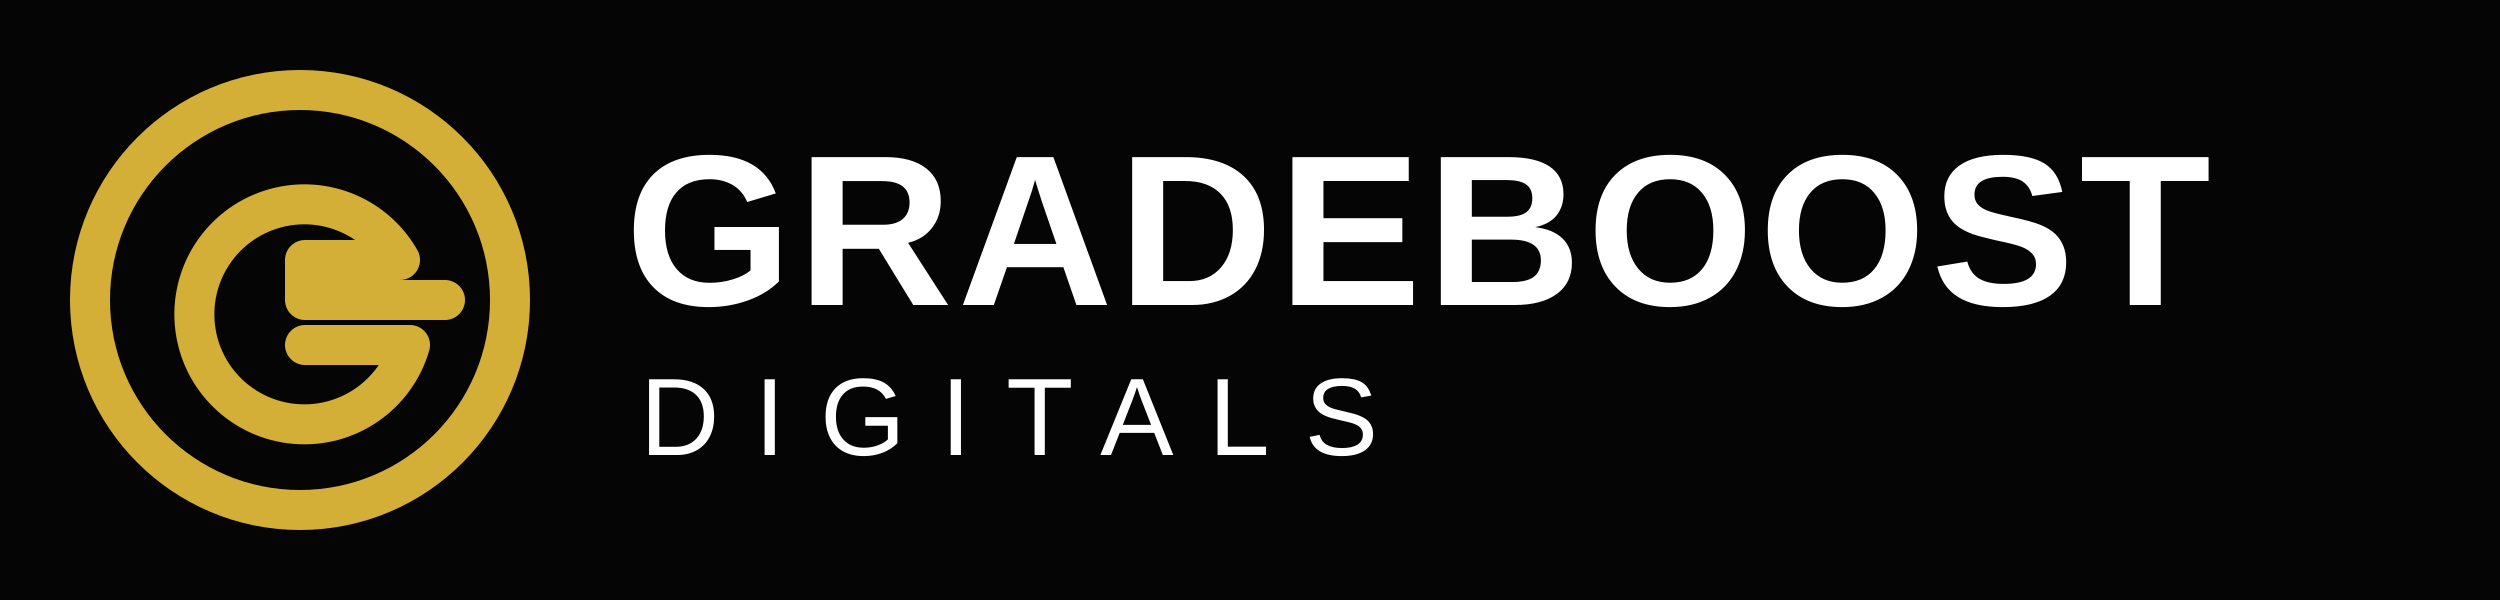
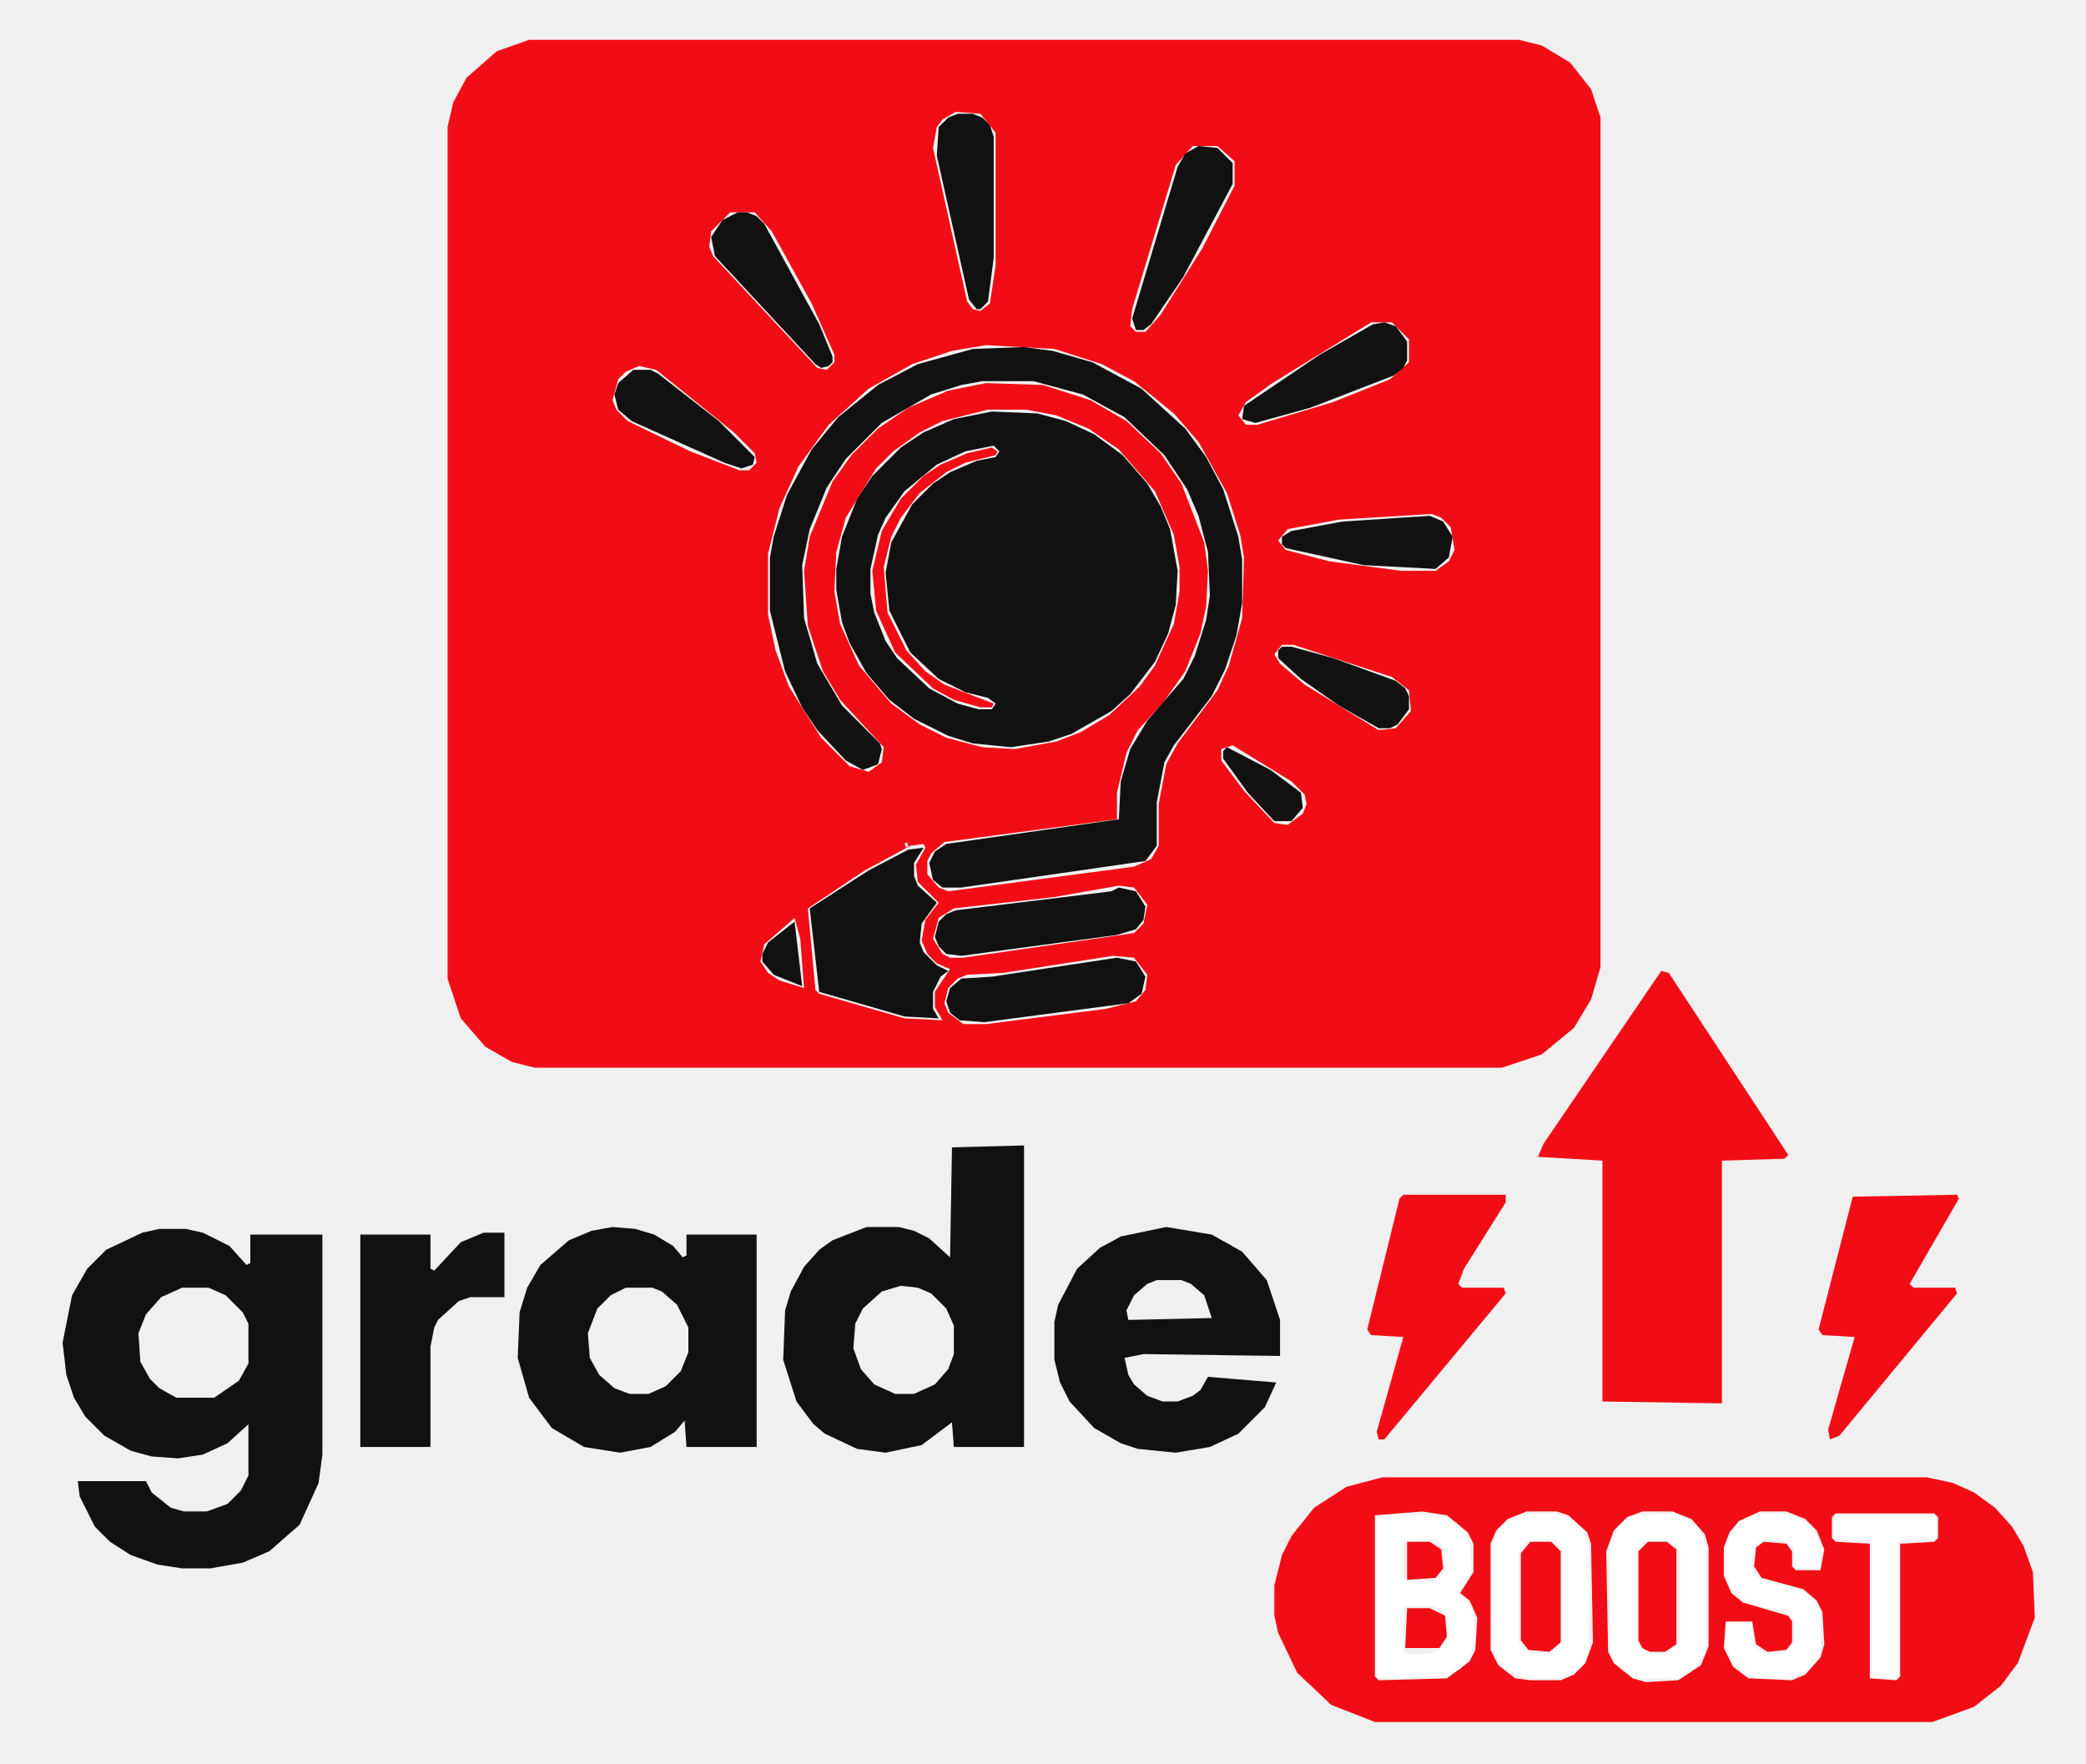
- <svg xmlns="http://www.w3.org/2000/svg" viewBox="0 0 500 120" role="img" aria-labelledby="title">
-   <rect width="500" height="120" fill="#050505" />
-   <g transform="translate(12 12)" fill="none" stroke="#D4AF37" stroke-width="8">
-     <circle cx="48" cy="48" r="42" />
-     <path d="M77 48H49v-8h19a22 22 0 1 0 2 17H49" stroke-linecap="round" stroke-linejoin="round" />
-   </g>
-   <text x="125" y="61" fill="#FFFFFF" font-family="Arial, Helvetica, sans-serif" font-size="43" font-weight="700" letter-spacing="1">GRADEBOOST</text>
-   <text x="128" y="91" fill="#FFFFFF" font-family="Arial, Helvetica, sans-serif" font-size="22" letter-spacing="7">DIGITALS</text>
+ <svg xmlns="http://www.w3.org/2000/svg" viewBox="0 0 1100 930" role="img" aria-labelledby="title desc">
+   <path fill="#f20d16" fill-rule="evenodd" d="M742,848 L741,869 L759,869 L763,863 L762,852 L754,848Z M869,813 L864,818 L864,865 L866,869 L870,871 L878,871 L884,867 L884,817 L879,813Z M807,813 L802,819 L802,865 L806,870 L817,871 L823,866 L823,818 L818,813Z M742,813 L742,833 L757,832 L761,827 L760,817 L754,813Z M672,836 L672,852 L674,861 L684,882 L702,899 L725,908 L1019,908 L1041,900 L1055,889 L1064,877 L1073,853 L1072,829 L1067,815 L1061,805 L1052,795 L1041,787 L1030,782 L1016,779 L729,779 L710,784 L693,795 L681,810 L676,820Z M968,798 L1020,798 L1022,800 L1022,811 L1020,813 L1002,814 L1002,884 L1000,886 L986,885 L986,814 L968,813 L966,811 L966,800Z M928,797 L942,797 L952,801 L958,807 L962,817 L960,828 L947,828 L945,826 L945,818 L942,814 L930,813 L926,816 L925,826 L929,832 L951,838 L958,844 L961,850 L962,867 L960,874 L952,883 L945,886 L922,885 L914,879 L909,869 L910,855 L924,855 L926,867 L932,871 L942,870 L945,866 L945,855 L943,852 L919,845 L913,840 L909,831 L909,816 L912,808 L917,802Z M866,797 L882,797 L892,801 L899,809 L901,816 L901,868 L897,878 L885,886 L868,887 L861,885 L851,877 L848,871 L847,818 L851,807 L858,800Z M805,797 L821,797 L827,799 L837,808 L839,814 L840,866 L836,877 L830,883 L823,886 L807,886 L799,885 L790,878 L786,870 L786,814 L789,807 L795,801Z M763,799 L774,808 L777,814 L777,829 L770,840 L775,844 L779,853 L778,870 L775,876 L763,885 L727,886 L725,884 L725,799 L750,797Z M1032,630 L977,631 L959,701 L961,704 L978,705 L964,754 L965,759 L970,757 L1032,682 L1031,679 L1009,679 L1007,677 L1033,632Z M794,630 L740,630 L738,632 L721,701 L723,704 L740,705 L726,755 L727,759 L730,759 L794,682 L793,679 L771,679 L769,677 L772,669 L794,634Z M876,512 L814,603 L811,610 L845,612 L845,739 L908,740 L908,612 L941,611 L943,609 L880,513Z M523,236 L510,239 L496,245 L487,251 L475,263 L465,280 L460,301 L462,322 L472,344 L492,363 L503,369 L517,373 L523,373 L524,371 L498,361 L488,354 L478,343 L468,323 L466,299 L470,283 L475,273 L485,260 L499,249 L509,244 L525,240 L526,238Z M246,41 L239,54 L236,67 L236,516 L243,537 L256,552 L270,560 L282,563 L792,563 L813,556 L830,542 L839,527 L844,510 L844,62 L839,47 L828,33 L813,24 L801,21 L279,21 L262,27Z M605,514 L604,522 L599,528 L583,532 L520,540 L508,540 L500,534 L498,529 L500,521 L505,516 L510,514 L529,513 L587,504 L598,505Z M419,484 L422,495 L424,521 L411,517 L405,513 L401,507 L403,498Z M605,477 L603,487 L598,492 L508,505 L501,505 L497,503 L492,495 L495,484 L503,479 L556,473 L590,467 L598,468Z M487,445 L488,447 L483,456 L484,465 L495,476 L488,485 L486,496 L489,503 L494,508 L501,511 L493,523 L493,531 L497,538 L477,537 L432,524 L430,522 L426,479 L456,459 L480,446Z M477,445 L478,444 L479,446 L478,447Z M644,395 L650,393 L681,412 L688,419 L689,424 L687,429 L679,435 L672,434 L656,417 L644,401Z M672,345 L676,340 L682,340 L734,357 L743,364 L744,375 L736,384 L727,385 L688,361 L675,350Z M767,290 L764,296 L757,301 L739,301 L701,296 L678,290 L674,285 L679,279 L706,274 L755,271 L760,273 L765,278Z M521,216 L541,216 L557,219 L574,226 L590,237 L609,259 L619,282 L622,299 L622,312 L619,329 L609,351 L601,362 L585,377 L570,386 L557,391 L535,395 L518,394 L499,389 L485,382 L470,371 L453,351 L443,329 L440,312 L441,291 L446,273 L462,247 L471,238 L485,228 L497,222Z M326,200 L330,196 L337,193 L346,195 L387,228 L398,239 L399,244 L395,248 L390,248 L364,238 L331,222 L325,216 L323,211Z M556,184 L581,192 L598,201 L619,218 L632,233 L647,260 L654,282 L656,294 L655,326 L648,351 L642,364 L621,392 L615,403 L611,424 L611,446 L607,453 L598,457 L500,470 L495,468 L489,461 L489,454 L491,450 L498,444 L589,432 L589,418 L594,397 L600,385 L613,371 L625,354 L633,334 L636,320 L637,301 L635,286 L623,255 L612,239 L594,222 L575,211 L550,203 L520,202 L500,206 L479,215 L463,226 L449,240 L439,254 L427,283 L424,301 L426,330 L434,354 L443,369 L466,394 L465,402 L458,407 L448,404 L433,389 L416,362 L409,343 L405,324 L405,292 L411,268 L421,246 L437,224 L458,205 L481,192 L502,185 L520,182Z M743,179 L743,191 L733,200 L703,212 L663,224 L657,224 L653,219 L657,212 L671,202 L723,170 L734,170Z M385,112 L398,112 L407,122 L428,160 L440,187 L440,191 L436,195 L431,194 L376,135 L374,130 L375,122Z M642,77 L651,85 L651,98 L634,131 L612,166 L604,175 L599,175 L596,172 L597,163 L620,87 L629,77Z M504,59 L517,60 L525,70 L525,140 L522,160 L517,164 L513,163 L510,159 L492,78 L494,67 L497,63Z" />
+   <path fill="#111111" fill-rule="evenodd" d="M266,650 L255,650 L243,655 L229,670 L227,669 L227,651 L190,651 L190,763 L227,763 L227,710 L229,700 L231,696 L242,686 L248,684 L266,684Z M75,650 L56,659 L46,669 L38,683 L33,708 L35,725 L39,737 L45,747 L55,757 L69,765 L80,768 L94,769 L107,767 L120,761 L131,751 L131,778 L127,786 L120,793 L109,797 L97,797 L90,795 L80,787 L77,781 L41,781 L42,789 L50,805 L58,813 L69,820 L83,825 L96,827 L111,827 L128,824 L142,818 L158,804 L168,782 L170,767 L170,651 L132,651 L132,666 L130,667 L121,657 L107,650 L98,648 L84,648Z M96,679 L110,679 L119,683 L128,692 L131,698 L131,719 L126,728 L113,737 L93,737 L84,732 L79,727 L74,718 L73,703 L77,693 L85,684Z M615,647 L591,652 L580,658 L568,669 L558,688 L556,697 L556,717 L559,729 L564,739 L577,753 L591,761 L600,764 L620,766 L638,763 L653,756 L667,742 L673,729 L637,726 L633,733 L629,736 L621,739 L613,739 L605,736 L598,730 L595,725 L593,716 L603,714 L675,715 L675,696 L668,675 L655,660 L639,651Z M594,691 L598,683 L605,677 L610,675 L623,675 L628,677 L635,683 L639,695 L595,696Z M285,667 L278,679 L274,692 L273,716 L279,737 L291,753 L308,763 L327,766 L343,763 L356,755 L361,749 L362,763 L399,763 L399,651 L362,651 L362,662 L360,663 L355,657 L345,651 L335,648 L323,647 L312,649 L300,654Z M330,679 L344,679 L349,681 L357,688 L363,700 L363,713 L359,723 L351,731 L342,735 L332,735 L324,732 L316,725 L311,716 L310,703 L315,690 L322,683Z M540,604 L502,605 L501,663 L490,653 L482,649 L474,647 L457,647 L439,654 L432,659 L424,668 L417,681 L414,691 L413,717 L420,739 L429,751 L435,756 L452,764 L467,766 L486,762 L502,750 L503,763 L540,763Z M475,678 L484,679 L491,682 L499,690 L503,699 L503,714 L500,722 L493,730 L482,735 L472,735 L461,730 L454,722 L450,711 L451,698 L455,690 L465,681Z M604,515 L599,507 L589,505 L523,515 L507,516 L501,521 L499,528 L501,534 L506,538 L519,539 L595,529 L602,524Z M419,486 L405,497 L402,503 L402,507 L408,514 L423,520Z M604,478 L599,470 L590,468 L586,470 L504,480 L499,482 L495,486 L493,494 L495,499 L499,503 L507,504 L589,493 L599,490 L603,485Z M487,447 L479,448 L458,459 L427,479 L432,523 L477,536 L495,537 L492,532 L492,523 L496,515 L500,512 L494,509 L487,502 L485,497 L486,487 L494,476 L484,467 L482,462 L482,455Z M647,394 L645,396 L645,400 L658,418 L672,433 L681,433 L687,426 L686,418 L670,406Z M674,343 L674,347 L686,358 L706,372 L727,384 L733,384 L737,382 L743,374 L743,367 L741,363 L736,359 L703,347 L681,341 L676,341Z M766,283 L761,275 L754,272 L708,275 L681,280 L676,283 L676,287 L678,289 L719,298 L757,300 L764,294Z M523,217 L503,221 L487,228 L475,236 L460,251 L452,263 L444,283 L441,300 L441,311 L444,328 L448,339 L457,355 L469,369 L482,379 L500,388 L513,392 L533,394 L553,391 L565,387 L586,375 L596,366 L609,349 L616,334 L620,319 L621,301 L617,279 L612,267 L605,255 L592,240 L577,229 L562,222 L547,218Z M524,235 L527,238 L525,241 L515,243 L501,249 L492,255 L481,266 L470,286 L467,302 L469,322 L480,344 L495,358 L509,365 L521,368 L525,371 L523,374 L516,374 L505,371 L490,363 L473,347 L467,338 L461,323 L459,313 L459,300 L463,282 L467,273 L477,259 L494,245 L509,238Z M326,202 L324,208 L326,216 L333,222 L382,244 L391,247 L397,245 L398,241 L379,222 L347,197 L343,195 L334,195Z M555,185 L540,183 L513,184 L484,192 L463,203 L442,220 L428,237 L415,261 L408,283 L406,294 L406,322 L414,354 L423,373 L431,385 L446,401 L455,406 L463,403 L465,395 L464,392 L444,372 L431,350 L424,326 L423,298 L427,279 L436,257 L446,242 L465,223 L491,208 L507,203 L518,201 L545,201 L571,208 L593,220 L614,240 L626,258 L632,272 L637,291 L638,314 L636,327 L630,346 L624,358 L605,380 L596,395 L591,412 L590,432 L499,445 L493,449 L490,455 L492,464 L497,468 L507,468 L604,454 L610,446 L610,423 L614,402 L619,393 L639,367 L646,353 L652,335 L655,318 L655,295 L653,283 L645,258 L636,241 L625,226 L602,205 L576,191Z M742,180 L736,172 L730,170 L724,171 L696,187 L656,214 L655,221 L662,223 L691,215 L735,198 L740,194 L742,190Z M381,116 L375,125 L377,135 L430,192 L433,194 L437,193 L439,191 L439,188 L432,171 L403,118 L399,114 L394,112 L389,112Z M642,78 L632,77 L625,81 L621,88 L597,168 L599,174 L603,174 L607,171 L624,146 L650,97 L650,86Z M505,60 L500,62 L495,67 L494,82 L511,158 L515,163 L517,163 L521,159 L524,136 L524,72 L522,66 L518,62 L513,60Z" />
+   <path fill="#ffffff" fill-rule="evenodd" d="M968,799 L967,800 L967,811 L968,812 L986,812 L987,813 L987,884 L988,885 L1000,885 L1001,884 L1001,813 L1002,812 L1020,812 L1021,811 L1021,800 L1018,799Z M726,801 L726,884 L727,885 L758,885 L765,883 L770,880 L775,874 L778,863 L777,850 L773,843 L769,840 L773,835 L776,828 L775,812 L773,808 L768,803 L759,799 L732,799Z M740,848 L741,847 L756,847 L760,849 L764,854 L764,864 L759,870 L754,872 L742,872 L740,870Z M742,812 L755,812 L761,816 L762,818 L762,828 L759,832 L755,834 L742,834 L740,832 L740,814Z M929,798 L920,801 L913,808 L910,817 L910,829 L913,838 L918,843 L927,847 L940,849 L946,854 L946,866 L940,872 L931,872 L925,868 L924,857 L923,856 L911,856 L910,857 L910,867 L913,876 L919,882 L926,885 L944,885 L953,881 L957,877 L960,871 L960,850 L956,843 L952,840 L943,836 L939,836 L927,832 L924,827 L924,819 L925,816 L929,812 L941,812 L946,817 L946,826 L947,827 L959,827 L960,826 L960,814 L956,806 L950,801 L941,798Z M863,799 L857,802 L853,806 L849,814 L849,870 L852,877 L856,881 L864,885 L884,885 L891,882 L897,876 L900,867 L900,817 L898,810 L895,805 L888,800 L881,798Z M868,812 L880,812 L884,815 L886,819 L886,864 L885,867 L879,872 L869,872 L863,866 L863,817Z M806,798 L799,800 L794,803 L791,806 L787,815 L787,869 L792,879 L803,885 L822,885 L831,881 L835,877 L838,870 L838,814 L835,807 L830,802 L820,798Z M806,812 L819,812 L824,817 L824,866 L818,872 L808,872 L804,870 L801,866 L801,818Z" />
</svg>
